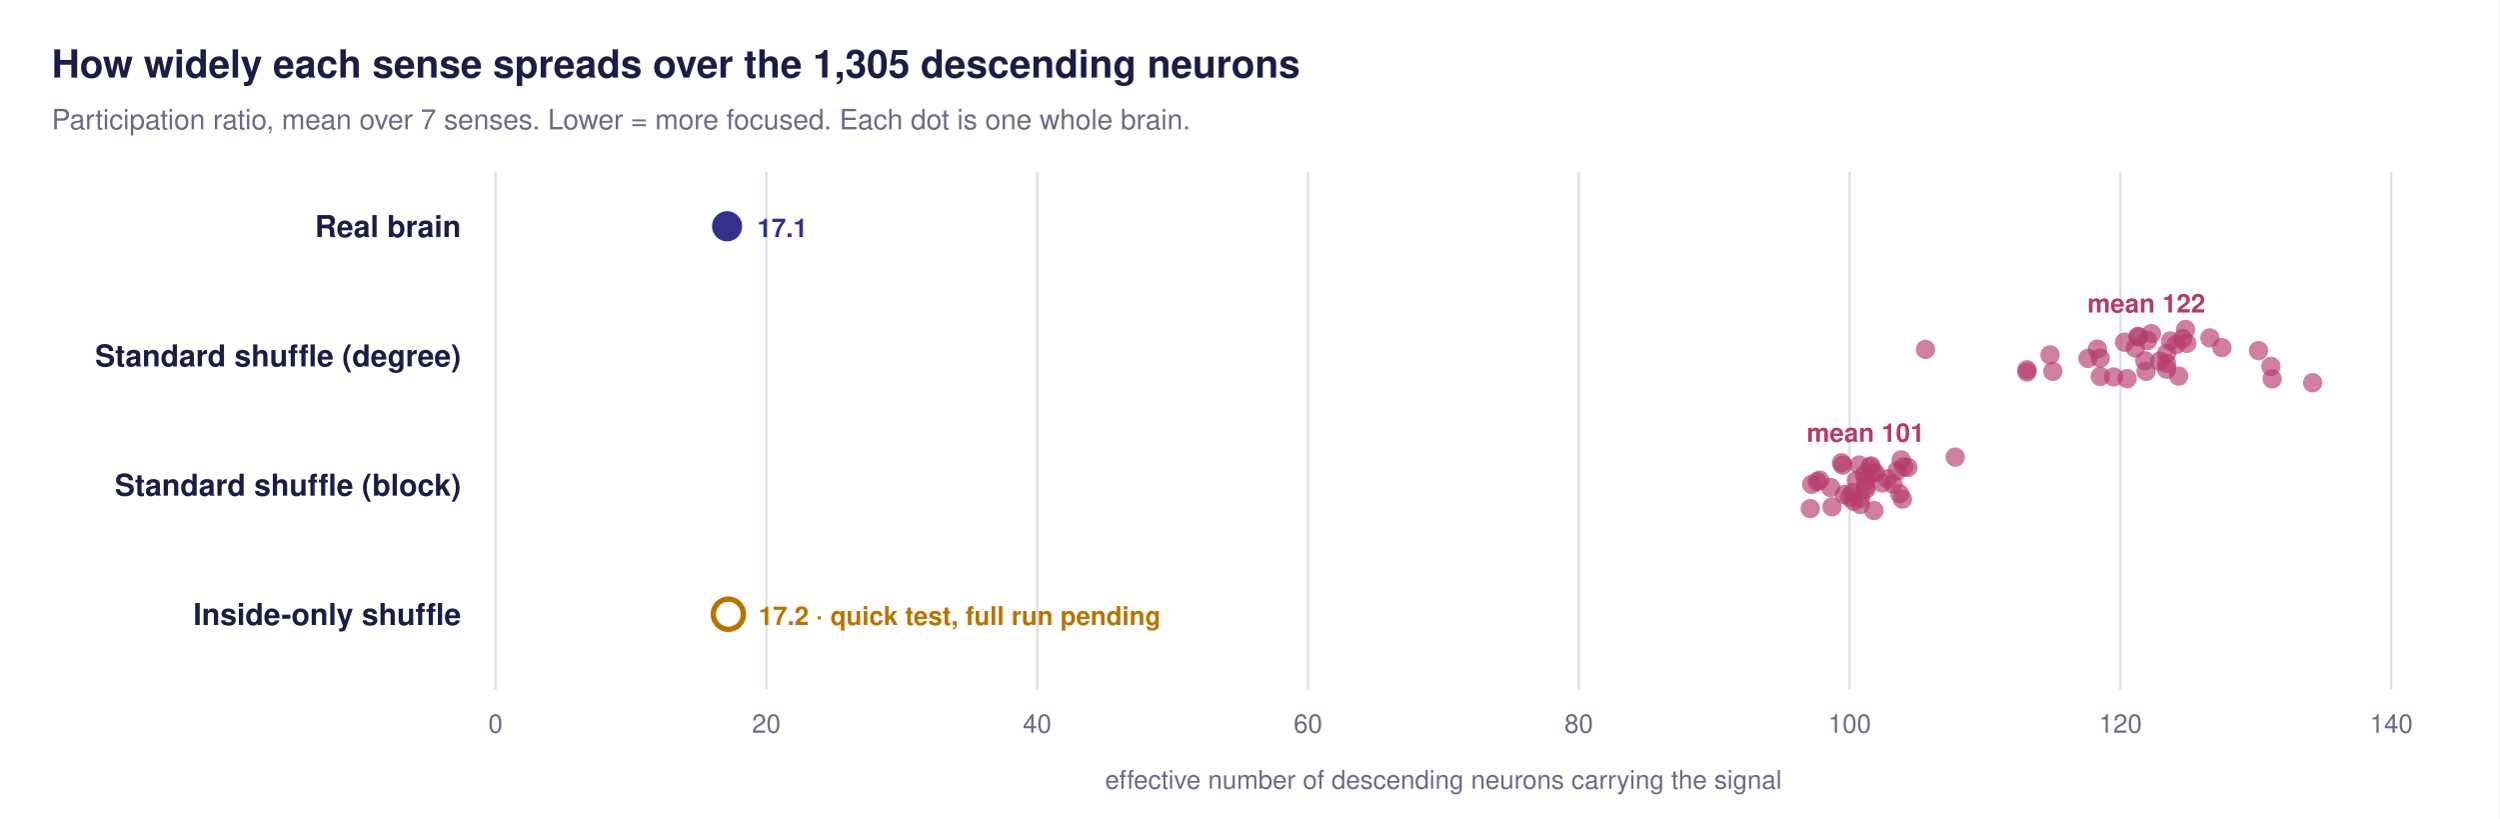
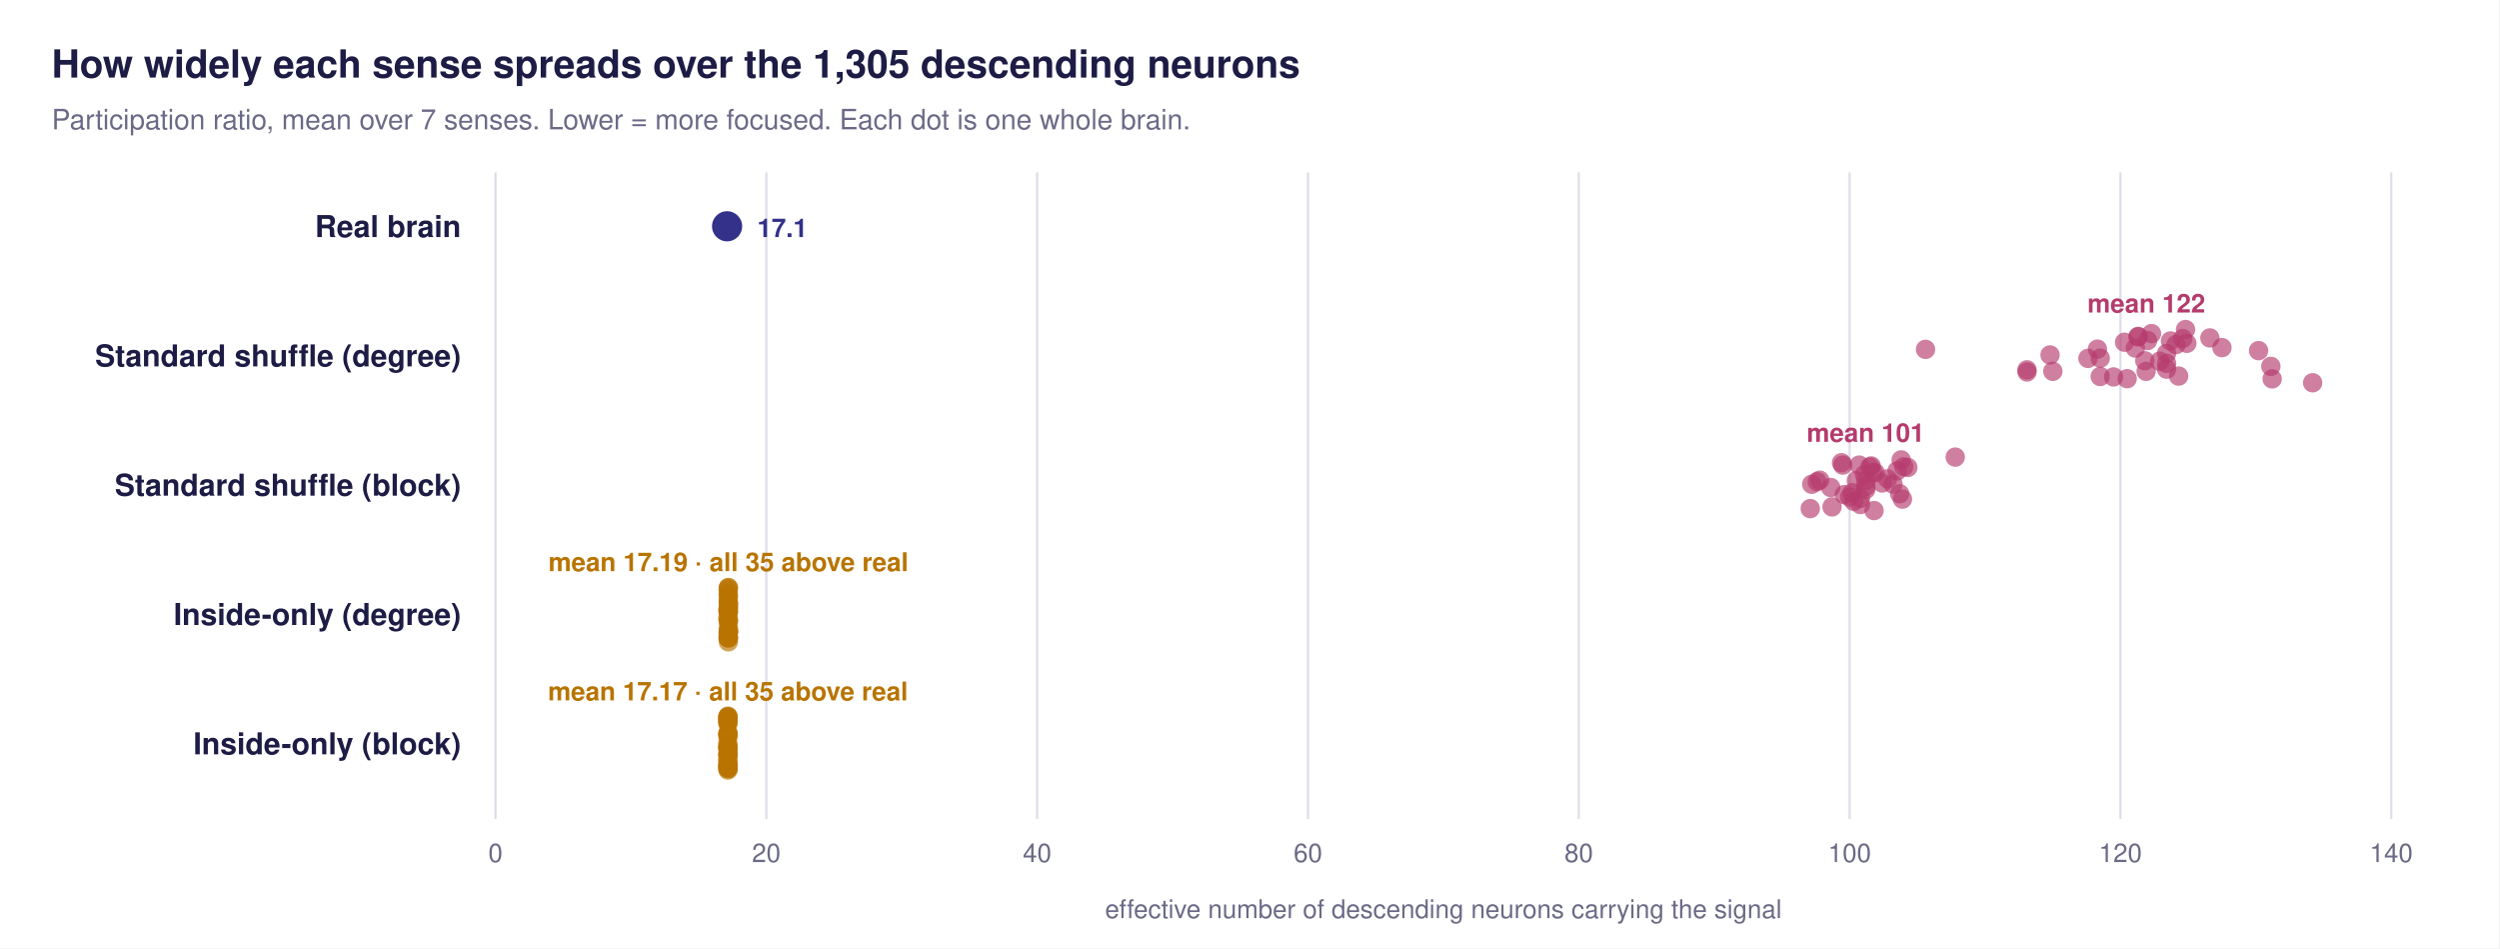
- <svg xmlns="http://www.w3.org/2000/svg" viewBox="0 0 1160 380" font-family="Segoe UI, Helvetica, Arial, sans-serif">
-   <rect width="1160" height="380" fill="#ffffff" />
+ <svg xmlns="http://www.w3.org/2000/svg" viewBox="0 0 1160 440" font-family="Segoe UI, Helvetica, Arial, sans-serif">
+   <rect width="1160" height="440" fill="#ffffff" />
  <text x="24" y="36" font-size="18" font-weight="700" fill="#1d1c45">How widely each sense spreads over the 1,305 descending neurons</text>
  <text x="24" y="60" font-size="13" fill="#6b6a86">Participation ratio, mean over 7 senses. Lower = more focused. Each dot is one whole brain.</text>
-   <line x1="230" x2="230" y1="80" y2="320" stroke="#dddcea" />
-   <text x="230" y="340" font-size="12" fill="#6b6a86" text-anchor="middle">0</text>
-   <line x1="355.714" x2="355.714" y1="80" y2="320" stroke="#dddcea" />
-   <text x="355.714" y="340" font-size="12" fill="#6b6a86" text-anchor="middle">20</text>
-   <line x1="481.429" x2="481.429" y1="80" y2="320" stroke="#dddcea" />
-   <text x="481.429" y="340" font-size="12" fill="#6b6a86" text-anchor="middle">40</text>
-   <line x1="607.143" x2="607.143" y1="80" y2="320" stroke="#dddcea" />
-   <text x="607.143" y="340" font-size="12" fill="#6b6a86" text-anchor="middle">60</text>
-   <line x1="732.857" x2="732.857" y1="80" y2="320" stroke="#dddcea" />
-   <text x="732.857" y="340" font-size="12" fill="#6b6a86" text-anchor="middle">80</text>
-   <line x1="858.571" x2="858.571" y1="80" y2="320" stroke="#dddcea" />
-   <text x="858.571" y="340" font-size="12" fill="#6b6a86" text-anchor="middle">100</text>
-   <line x1="984.286" x2="984.286" y1="80" y2="320" stroke="#dddcea" />
-   <text x="984.286" y="340" font-size="12" fill="#6b6a86" text-anchor="middle">120</text>
-   <line x1="1110" x2="1110" y1="80" y2="320" stroke="#dddcea" />
-   <text x="1110" y="340" font-size="12" fill="#6b6a86" text-anchor="middle">140</text>
-   <text x="670" y="366" font-size="12" fill="#6b6a86" text-anchor="middle">effective number of descending neurons carrying the signal</text>
+   <line x1="230" x2="230" y1="80" y2="380" stroke="#dddcea" />
+   <text x="230" y="400" font-size="12" fill="#6b6a86" text-anchor="middle">0</text>
+   <line x1="355.714" x2="355.714" y1="80" y2="380" stroke="#dddcea" />
+   <text x="355.714" y="400" font-size="12" fill="#6b6a86" text-anchor="middle">20</text>
+   <line x1="481.429" x2="481.429" y1="80" y2="380" stroke="#dddcea" />
+   <text x="481.429" y="400" font-size="12" fill="#6b6a86" text-anchor="middle">40</text>
+   <line x1="607.143" x2="607.143" y1="80" y2="380" stroke="#dddcea" />
+   <text x="607.143" y="400" font-size="12" fill="#6b6a86" text-anchor="middle">60</text>
+   <line x1="732.857" x2="732.857" y1="80" y2="380" stroke="#dddcea" />
+   <text x="732.857" y="400" font-size="12" fill="#6b6a86" text-anchor="middle">80</text>
+   <line x1="858.571" x2="858.571" y1="80" y2="380" stroke="#dddcea" />
+   <text x="858.571" y="400" font-size="12" fill="#6b6a86" text-anchor="middle">100</text>
+   <line x1="984.286" x2="984.286" y1="80" y2="380" stroke="#dddcea" />
+   <text x="984.286" y="400" font-size="12" fill="#6b6a86" text-anchor="middle">120</text>
+   <line x1="1110" x2="1110" y1="80" y2="380" stroke="#dddcea" />
+   <text x="1110" y="400" font-size="12" fill="#6b6a86" text-anchor="middle">140</text>
+   <text x="670" y="426" font-size="12" fill="#6b6a86" text-anchor="middle">effective number of descending neurons carrying the signal</text>
  <text x="214" y="110" font-size="14" font-weight="600" fill="#1d1c45" text-anchor="end">Real brain</text>
  <circle cx="337.5" cy="105.0" r="7" fill="#33318a" fill-opacity="1" />
  <text x="351.5" y="110" font-size="12" fill="#33318a" font-weight="600" text-anchor="start">17.1</text>
  <text x="214" y="170" font-size="14" font-weight="600" fill="#1d1c45" text-anchor="end">Standard shuffle (degree)</text>
  <circle cx="1007.5" cy="158.2" r="4.5" fill="#b53b6d" fill-opacity="0.65" />
  <circle cx="969.2" cy="166.3" r="4.5" fill="#b53b6d" fill-opacity="0.65" />
  <circle cx="974.9" cy="174.7" r="4.5" fill="#b53b6d" fill-opacity="0.65" />
  <circle cx="996.2" cy="172.3" r="4.5" fill="#b53b6d" fill-opacity="0.65" />
  <circle cx="973.6" cy="162.0" r="4.5" fill="#b53b6d" fill-opacity="0.65" />
  <circle cx="1011.3" cy="174.5" r="4.5" fill="#b53b6d" fill-opacity="0.65" />
  <circle cx="1005.7" cy="168.6" r="4.5" fill="#b53b6d" fill-opacity="0.65" />
  <circle cx="893.8" cy="162.1" r="4.5" fill="#b53b6d" fill-opacity="0.65" />
  <circle cx="1014.5" cy="152.9" r="4.5" fill="#b53b6d" fill-opacity="0.65" />
  <circle cx="940.9" cy="171.6" r="4.5" fill="#b53b6d" fill-opacity="0.65" />
  <circle cx="992.5" cy="156.1" r="4.5" fill="#b53b6d" fill-opacity="0.65" />
  <circle cx="940.9" cy="172.6" r="4.5" fill="#b53b6d" fill-opacity="0.65" />
  <circle cx="974.9" cy="166.2" r="4.5" fill="#b53b6d" fill-opacity="0.65" />
  <circle cx="1005.7" cy="171.3" r="4.5" fill="#b53b6d" fill-opacity="0.65" />
  <circle cx="1054.1" cy="170.0" r="4.5" fill="#b53b6d" fill-opacity="0.65" />
  <circle cx="987.4" cy="175.7" r="4.5" fill="#b53b6d" fill-opacity="0.65" />
  <circle cx="992.5" cy="156.3" r="4.5" fill="#b53b6d" fill-opacity="0.65" />
  <circle cx="1031.4" cy="161.3" r="4.5" fill="#b53b6d" fill-opacity="0.65" />
  <circle cx="1015.1" cy="159.3" r="4.5" fill="#b53b6d" fill-opacity="0.65" />
  <circle cx="1010.1" cy="159.9" r="4.5" fill="#b53b6d" fill-opacity="0.65" />
  <circle cx="1002.5" cy="167.6" r="4.5" fill="#b53b6d" fill-opacity="0.65" />
  <circle cx="996.9" cy="158.0" r="4.5" fill="#b53b6d" fill-opacity="0.65" />
  <circle cx="1048.4" cy="162.7" r="4.5" fill="#b53b6d" fill-opacity="0.65" />
  <circle cx="1005.7" cy="164.0" r="4.5" fill="#b53b6d" fill-opacity="0.65" />
  <circle cx="991.2" cy="161.5" r="4.5" fill="#b53b6d" fill-opacity="0.65" />
  <circle cx="995.6" cy="167.4" r="4.5" fill="#b53b6d" fill-opacity="0.65" />
  <circle cx="952.9" cy="172.3" r="4.5" fill="#b53b6d" fill-opacity="0.65" />
  <circle cx="1054.7" cy="175.8" r="4.5" fill="#b53b6d" fill-opacity="0.65" />
  <circle cx="981.1" cy="174.9" r="4.5" fill="#b53b6d" fill-opacity="0.65" />
  <circle cx="1073.5" cy="177.6" r="4.5" fill="#b53b6d" fill-opacity="0.65" />
  <circle cx="998.7" cy="154.8" r="4.5" fill="#b53b6d" fill-opacity="0.65" />
  <circle cx="951.6" cy="164.7" r="4.5" fill="#b53b6d" fill-opacity="0.65" />
  <circle cx="986.2" cy="158.8" r="4.5" fill="#b53b6d" fill-opacity="0.65" />
  <circle cx="1013.2" cy="157.1" r="4.5" fill="#b53b6d" fill-opacity="0.65" />
  <circle cx="1025.8" cy="156.8" r="4.5" fill="#b53b6d" fill-opacity="0.65" />
  <text x="996.3" y="145" font-size="12" fill="#b53b6d" font-weight="600" text-anchor="middle">mean 122</text>
  <text x="214" y="230" font-size="14" font-weight="600" fill="#1d1c45" text-anchor="end">Standard shuffle (block)</text>
  <circle cx="876.2" cy="222.2" r="4.5" fill="#b53b6d" fill-opacity="0.65" />
  <circle cx="868.0" cy="216.7" r="4.5" fill="#b53b6d" fill-opacity="0.65" />
  <circle cx="859.8" cy="228.6" r="4.5" fill="#b53b6d" fill-opacity="0.65" />
  <circle cx="856.1" cy="229.5" r="4.5" fill="#b53b6d" fill-opacity="0.65" />
  <circle cx="907.6" cy="212.1" r="4.5" fill="#b53b6d" fill-opacity="0.65" />
  <circle cx="861.7" cy="223.0" r="4.5" fill="#b53b6d" fill-opacity="0.65" />
  <circle cx="883.1" cy="231.6" r="4.5" fill="#b53b6d" fill-opacity="0.65" />
  <circle cx="869.3" cy="219.1" r="4.5" fill="#b53b6d" fill-opacity="0.65" />
  <circle cx="878.7" cy="224.6" r="4.5" fill="#b53b6d" fill-opacity="0.65" />
  <circle cx="850.4" cy="235.2" r="4.5" fill="#b53b6d" fill-opacity="0.65" />
  <circle cx="868.6" cy="216.2" r="4.5" fill="#b53b6d" fill-opacity="0.65" />
  <circle cx="870.5" cy="219.4" r="4.5" fill="#b53b6d" fill-opacity="0.65" />
  <circle cx="881.8" cy="229.1" r="4.5" fill="#b53b6d" fill-opacity="0.65" />
  <circle cx="885.6" cy="216.9" r="4.5" fill="#b53b6d" fill-opacity="0.65" />
  <circle cx="866.1" cy="227.1" r="4.5" fill="#b53b6d" fill-opacity="0.65" />
  <circle cx="858.6" cy="230.6" r="4.5" fill="#b53b6d" fill-opacity="0.65" />
  <circle cx="863.6" cy="231.2" r="4.5" fill="#b53b6d" fill-opacity="0.65" />
  <circle cx="882.5" cy="213.4" r="4.5" fill="#b53b6d" fill-opacity="0.65" />
  <circle cx="860.5" cy="232.6" r="4.5" fill="#b53b6d" fill-opacity="0.65" />
  <circle cx="844.7" cy="222.8" r="4.5" fill="#b53b6d" fill-opacity="0.65" />
  <circle cx="863.6" cy="234.1" r="4.5" fill="#b53b6d" fill-opacity="0.65" />
  <circle cx="865.5" cy="220.2" r="4.5" fill="#b53b6d" fill-opacity="0.65" />
  <circle cx="883.7" cy="216.6" r="4.5" fill="#b53b6d" fill-opacity="0.65" />
  <circle cx="869.9" cy="236.9" r="4.5" fill="#b53b6d" fill-opacity="0.65" />
  <circle cx="866.1" cy="223.0" r="4.5" fill="#b53b6d" fill-opacity="0.65" />
  <circle cx="854.8" cy="214.7" r="4.5" fill="#b53b6d" fill-opacity="0.65" />
  <circle cx="866.1" cy="225.7" r="4.5" fill="#b53b6d" fill-opacity="0.65" />
  <circle cx="855.4" cy="215.8" r="4.5" fill="#b53b6d" fill-opacity="0.65" />
  <circle cx="840.3" cy="236.0" r="4.5" fill="#b53b6d" fill-opacity="0.65" />
  <circle cx="843.5" cy="223.5" r="4.5" fill="#b53b6d" fill-opacity="0.65" />
  <circle cx="880.6" cy="218.5" r="4.5" fill="#b53b6d" fill-opacity="0.65" />
  <circle cx="873.7" cy="224.1" r="4.5" fill="#b53b6d" fill-opacity="0.65" />
  <circle cx="841.0" cy="224.7" r="4.5" fill="#b53b6d" fill-opacity="0.65" />
  <circle cx="849.8" cy="226.2" r="4.5" fill="#b53b6d" fill-opacity="0.65" />
  <circle cx="863.0" cy="215.8" r="4.5" fill="#b53b6d" fill-opacity="0.65" />
  <text x="866.0" y="205" font-size="12" fill="#b53b6d" font-weight="600" text-anchor="middle">mean 101</text>
-   <text x="214" y="290" font-size="14" font-weight="600" fill="#1d1c45" text-anchor="end">Inside-only shuffle</text>
-   <circle cx="338.1" cy="285" r="7" fill="none" stroke="#b87400" stroke-width="2.5" />
-   <text x="352.1" y="290" font-size="12" fill="#b87400" font-weight="600" text-anchor="start">17.2 · quick test, full run pending</text>
+   <text x="214" y="290" font-size="14" font-weight="600" fill="#1d1c45" text-anchor="end">Inside-only (degree)</text>
+   <circle cx="338.1" cy="292.9" r="4.5" fill="#b87400" fill-opacity="0.65" />
+   <circle cx="337.9" cy="283.0" r="4.5" fill="#b87400" fill-opacity="0.65" />
+   <circle cx="338.1" cy="281.8" r="4.5" fill="#b87400" fill-opacity="0.65" />
+   <circle cx="338.1" cy="279.7" r="4.5" fill="#b87400" fill-opacity="0.65" />
+   <circle cx="338.0" cy="278.9" r="4.5" fill="#b87400" fill-opacity="0.65" />
+   <circle cx="338.1" cy="288.1" r="4.5" fill="#b87400" fill-opacity="0.65" />
+   <circle cx="338.1" cy="281.0" r="4.5" fill="#b87400" fill-opacity="0.65" />
+   <circle cx="338.0" cy="294.3" r="4.5" fill="#b87400" fill-opacity="0.65" />
+   <circle cx="337.9" cy="295.9" r="4.5" fill="#b87400" fill-opacity="0.65" />
+   <circle cx="338.0" cy="282.5" r="4.5" fill="#b87400" fill-opacity="0.65" />
+   <circle cx="338.1" cy="276.2" r="4.5" fill="#b87400" fill-opacity="0.65" />
+   <circle cx="338.1" cy="291.1" r="4.5" fill="#b87400" fill-opacity="0.65" />
+   <circle cx="338.1" cy="292.6" r="4.5" fill="#b87400" fill-opacity="0.65" />
+   <circle cx="338.1" cy="280.1" r="4.5" fill="#b87400" fill-opacity="0.65" />
+   <circle cx="338.1" cy="277.2" r="4.5" fill="#b87400" fill-opacity="0.65" />
+   <circle cx="338.0" cy="283.6" r="4.5" fill="#b87400" fill-opacity="0.65" />
+   <circle cx="338.1" cy="284.2" r="4.5" fill="#b87400" fill-opacity="0.65" />
+   <circle cx="338.2" cy="293.1" r="4.5" fill="#b87400" fill-opacity="0.65" />
+   <circle cx="338.1" cy="297.8" r="4.5" fill="#b87400" fill-opacity="0.65" />
+   <circle cx="338.1" cy="288.3" r="4.5" fill="#b87400" fill-opacity="0.65" />
+   <circle cx="338.0" cy="273.5" r="4.5" fill="#b87400" fill-opacity="0.65" />
+   <circle cx="338.1" cy="272.8" r="4.5" fill="#b87400" fill-opacity="0.65" />
+   <circle cx="337.8" cy="287.0" r="4.5" fill="#b87400" fill-opacity="0.65" />
+   <circle cx="338.1" cy="272.6" r="4.5" fill="#b87400" fill-opacity="0.65" />
+   <circle cx="338.0" cy="284.0" r="4.5" fill="#b87400" fill-opacity="0.65" />
+   <circle cx="338.1" cy="295.8" r="4.5" fill="#b87400" fill-opacity="0.65" />
+   <circle cx="338.1" cy="296.0" r="4.5" fill="#b87400" fill-opacity="0.65" />
+   <circle cx="338.1" cy="296.0" r="4.5" fill="#b87400" fill-opacity="0.65" />
+   <circle cx="338.0" cy="275.5" r="4.5" fill="#b87400" fill-opacity="0.65" />
+   <circle cx="338.1" cy="283.6" r="4.5" fill="#b87400" fill-opacity="0.65" />
+   <circle cx="338.1" cy="287.4" r="4.5" fill="#b87400" fill-opacity="0.65" />
+   <circle cx="338.1" cy="280.2" r="4.5" fill="#b87400" fill-opacity="0.65" />
+   <circle cx="338.0" cy="293.4" r="4.5" fill="#b87400" fill-opacity="0.65" />
+   <circle cx="338.1" cy="293.3" r="4.5" fill="#b87400" fill-opacity="0.65" />
+   <circle cx="338.1" cy="282.3" r="4.5" fill="#b87400" fill-opacity="0.65" />
+   <text x="338.1" y="265" font-size="12" fill="#b87400" font-weight="600" text-anchor="middle">mean 17.19 · all 35 above real</text>
+   <text x="214" y="350" font-size="14" font-weight="600" fill="#1d1c45" text-anchor="end">Inside-only (block)</text>
+   <circle cx="337.9" cy="340.1" r="4.5" fill="#b87400" fill-opacity="0.65" />
+   <circle cx="337.9" cy="356.4" r="4.5" fill="#b87400" fill-opacity="0.65" />
+   <circle cx="337.9" cy="350.3" r="4.5" fill="#b87400" fill-opacity="0.65" />
+   <circle cx="338.0" cy="350.0" r="4.5" fill="#b87400" fill-opacity="0.65" />
+   <circle cx="337.9" cy="346.1" r="4.5" fill="#b87400" fill-opacity="0.65" />
+   <circle cx="337.9" cy="347.1" r="4.5" fill="#b87400" fill-opacity="0.65" />
+   <circle cx="337.9" cy="332.5" r="4.5" fill="#b87400" fill-opacity="0.65" />
+   <circle cx="337.9" cy="346.9" r="4.5" fill="#b87400" fill-opacity="0.65" />
+   <circle cx="337.9" cy="347.8" r="4.5" fill="#b87400" fill-opacity="0.65" />
+   <circle cx="337.9" cy="340.8" r="4.5" fill="#b87400" fill-opacity="0.65" />
+   <circle cx="337.8" cy="352.3" r="4.5" fill="#b87400" fill-opacity="0.65" />
+   <circle cx="337.9" cy="335.6" r="4.5" fill="#b87400" fill-opacity="0.65" />
+   <circle cx="337.9" cy="353.1" r="4.5" fill="#b87400" fill-opacity="0.65" />
+   <circle cx="337.9" cy="342.1" r="4.5" fill="#b87400" fill-opacity="0.65" />
+   <circle cx="337.9" cy="332.8" r="4.5" fill="#b87400" fill-opacity="0.65" />
+   <circle cx="337.8" cy="344.9" r="4.5" fill="#b87400" fill-opacity="0.65" />
+   <circle cx="337.9" cy="350.1" r="4.5" fill="#b87400" fill-opacity="0.65" />
+   <circle cx="337.9" cy="346.7" r="4.5" fill="#b87400" fill-opacity="0.65" />
+   <circle cx="337.9" cy="354.8" r="4.5" fill="#b87400" fill-opacity="0.65" />
+   <circle cx="337.9" cy="340.4" r="4.5" fill="#b87400" fill-opacity="0.65" />
+   <circle cx="337.9" cy="335.6" r="4.5" fill="#b87400" fill-opacity="0.65" />
+   <circle cx="337.9" cy="340.7" r="4.5" fill="#b87400" fill-opacity="0.65" />
+   <circle cx="337.8" cy="334.4" r="4.5" fill="#b87400" fill-opacity="0.65" />
+   <circle cx="337.9" cy="332.9" r="4.5" fill="#b87400" fill-opacity="0.65" />
+   <circle cx="337.9" cy="333.7" r="4.5" fill="#b87400" fill-opacity="0.65" />
+   <circle cx="338.0" cy="356.5" r="4.5" fill="#b87400" fill-opacity="0.65" />
+   <circle cx="337.9" cy="355.6" r="4.5" fill="#b87400" fill-opacity="0.65" />
+   <circle cx="337.9" cy="355.3" r="4.5" fill="#b87400" fill-opacity="0.65" />
+   <circle cx="337.9" cy="357.3" r="4.5" fill="#b87400" fill-opacity="0.65" />
+   <circle cx="337.9" cy="334.4" r="4.5" fill="#b87400" fill-opacity="0.65" />
+   <circle cx="338.0" cy="355.0" r="4.5" fill="#b87400" fill-opacity="0.65" />
+   <circle cx="337.9" cy="349.7" r="4.5" fill="#b87400" fill-opacity="0.65" />
+   <circle cx="337.9" cy="354.8" r="4.5" fill="#b87400" fill-opacity="0.65" />
+   <circle cx="337.9" cy="356.6" r="4.5" fill="#b87400" fill-opacity="0.65" />
+   <circle cx="337.9" cy="332.3" r="4.5" fill="#b87400" fill-opacity="0.65" />
+   <text x="337.9" y="325" font-size="12" fill="#b87400" font-weight="600" text-anchor="middle">mean 17.17 · all 35 above real</text>
</svg>
